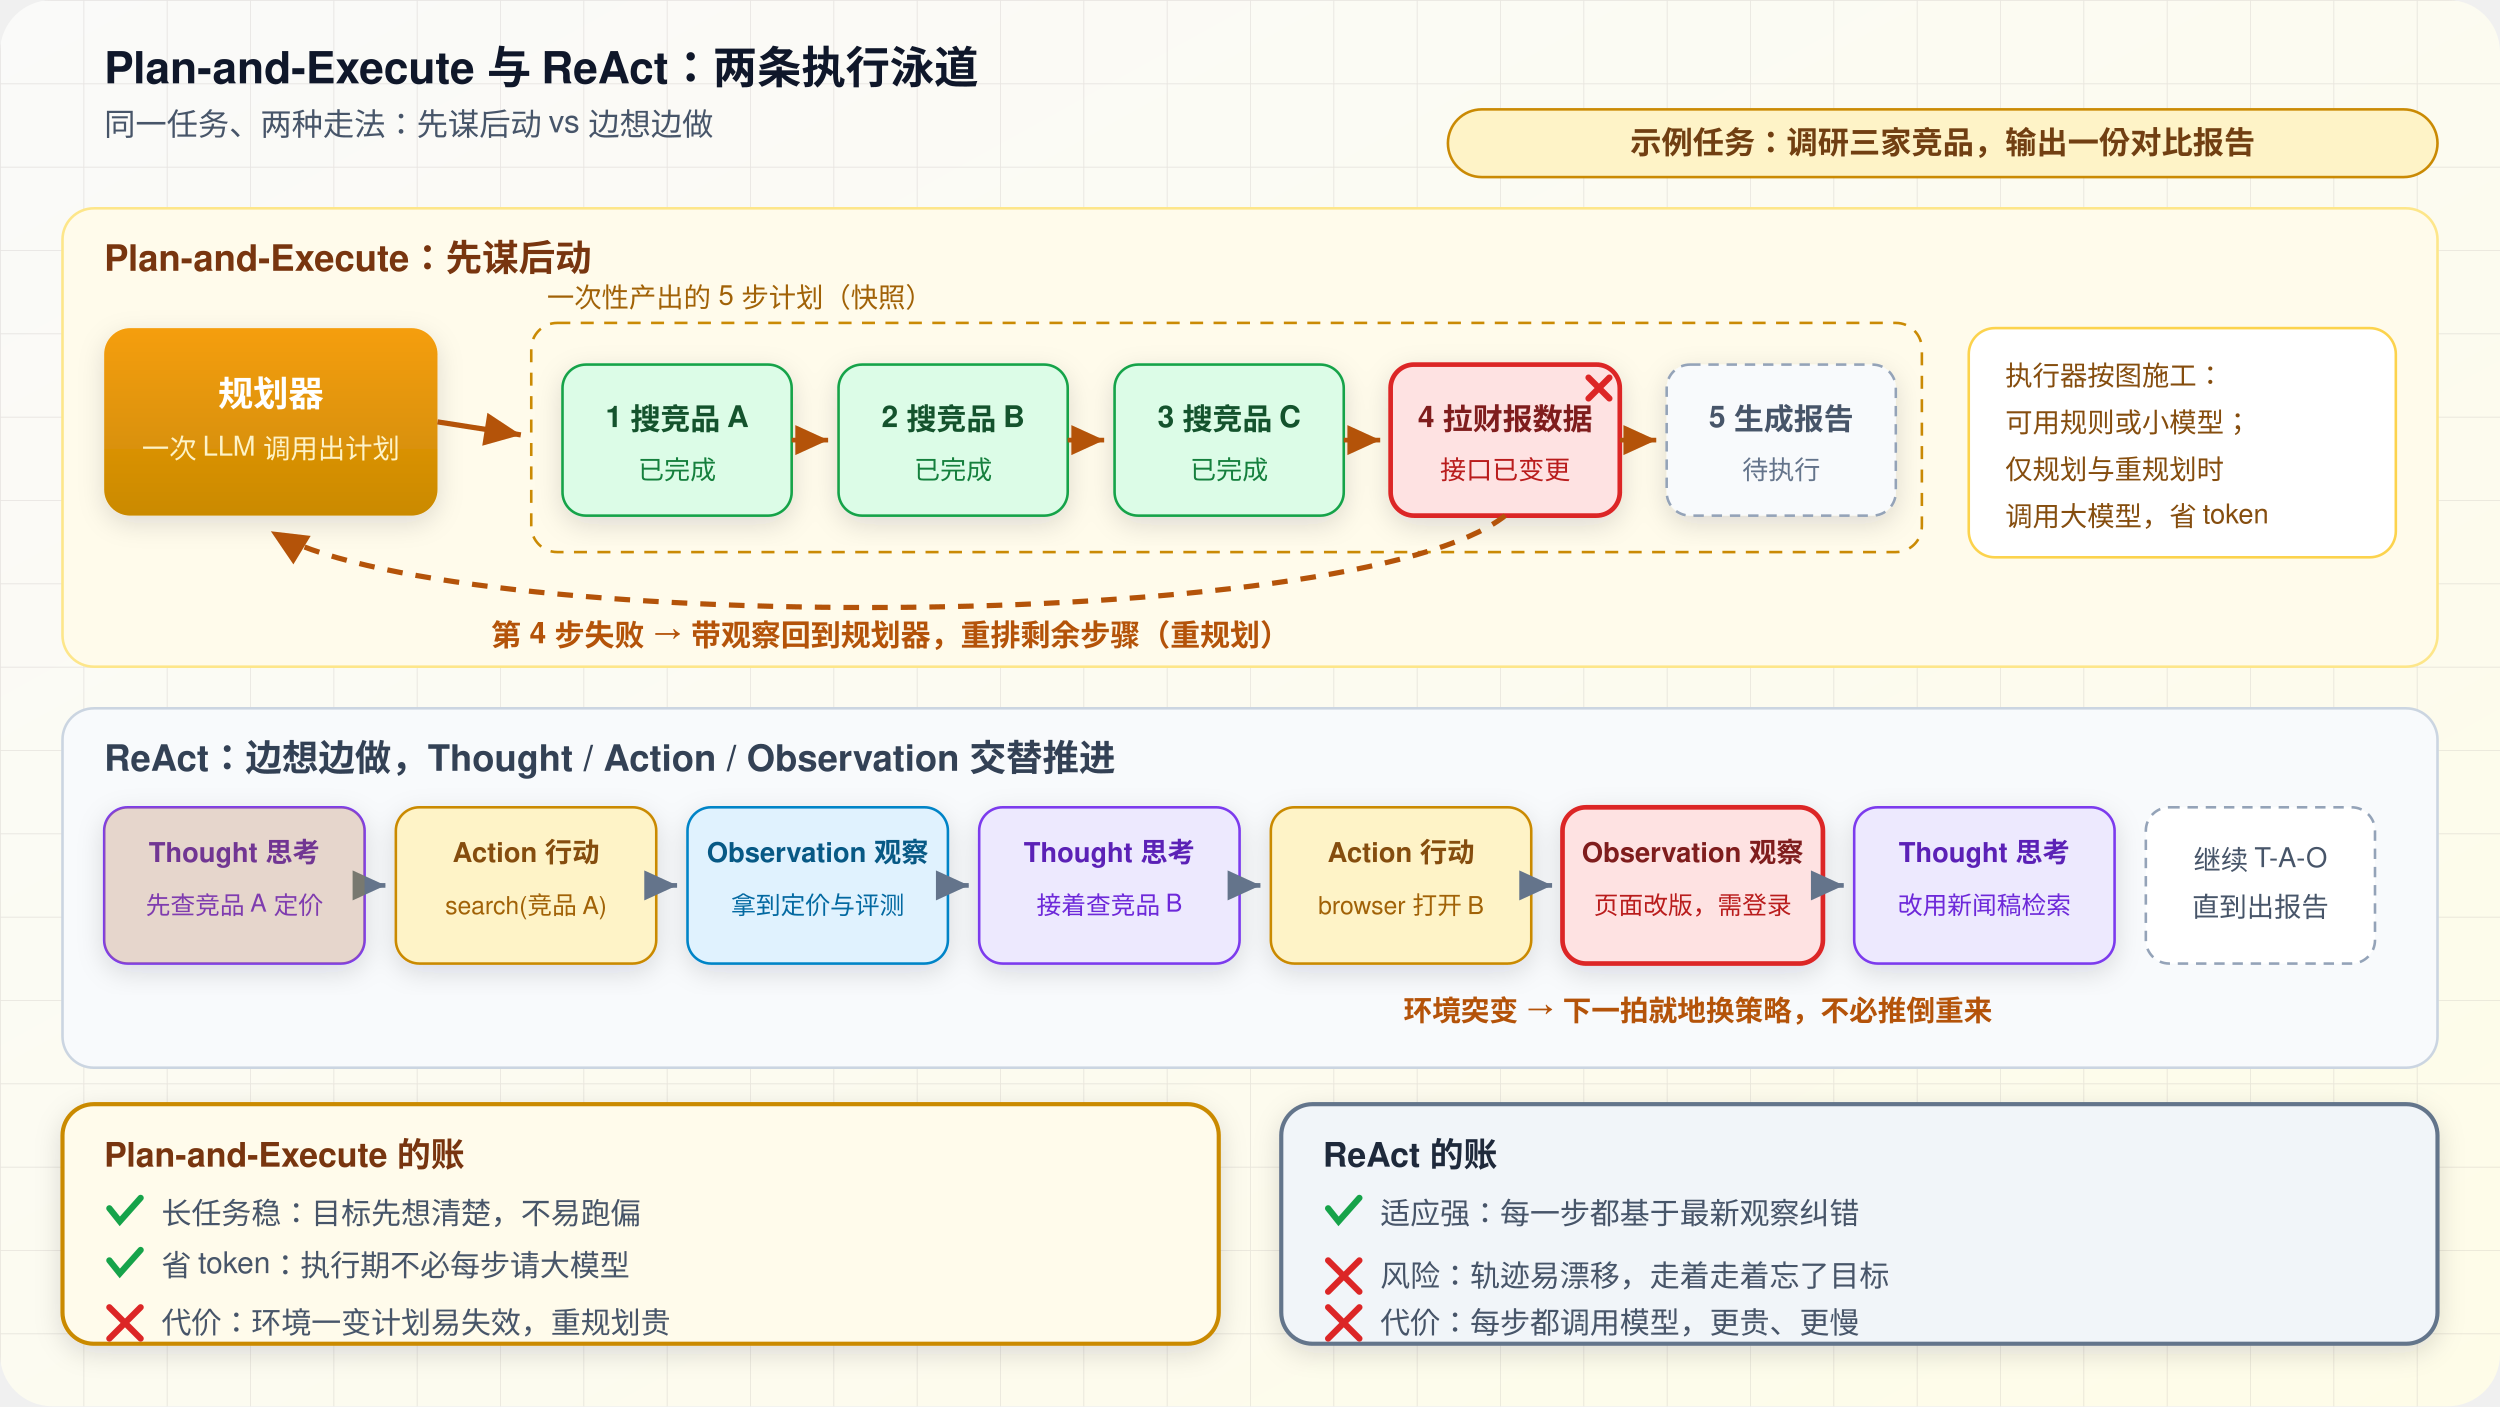
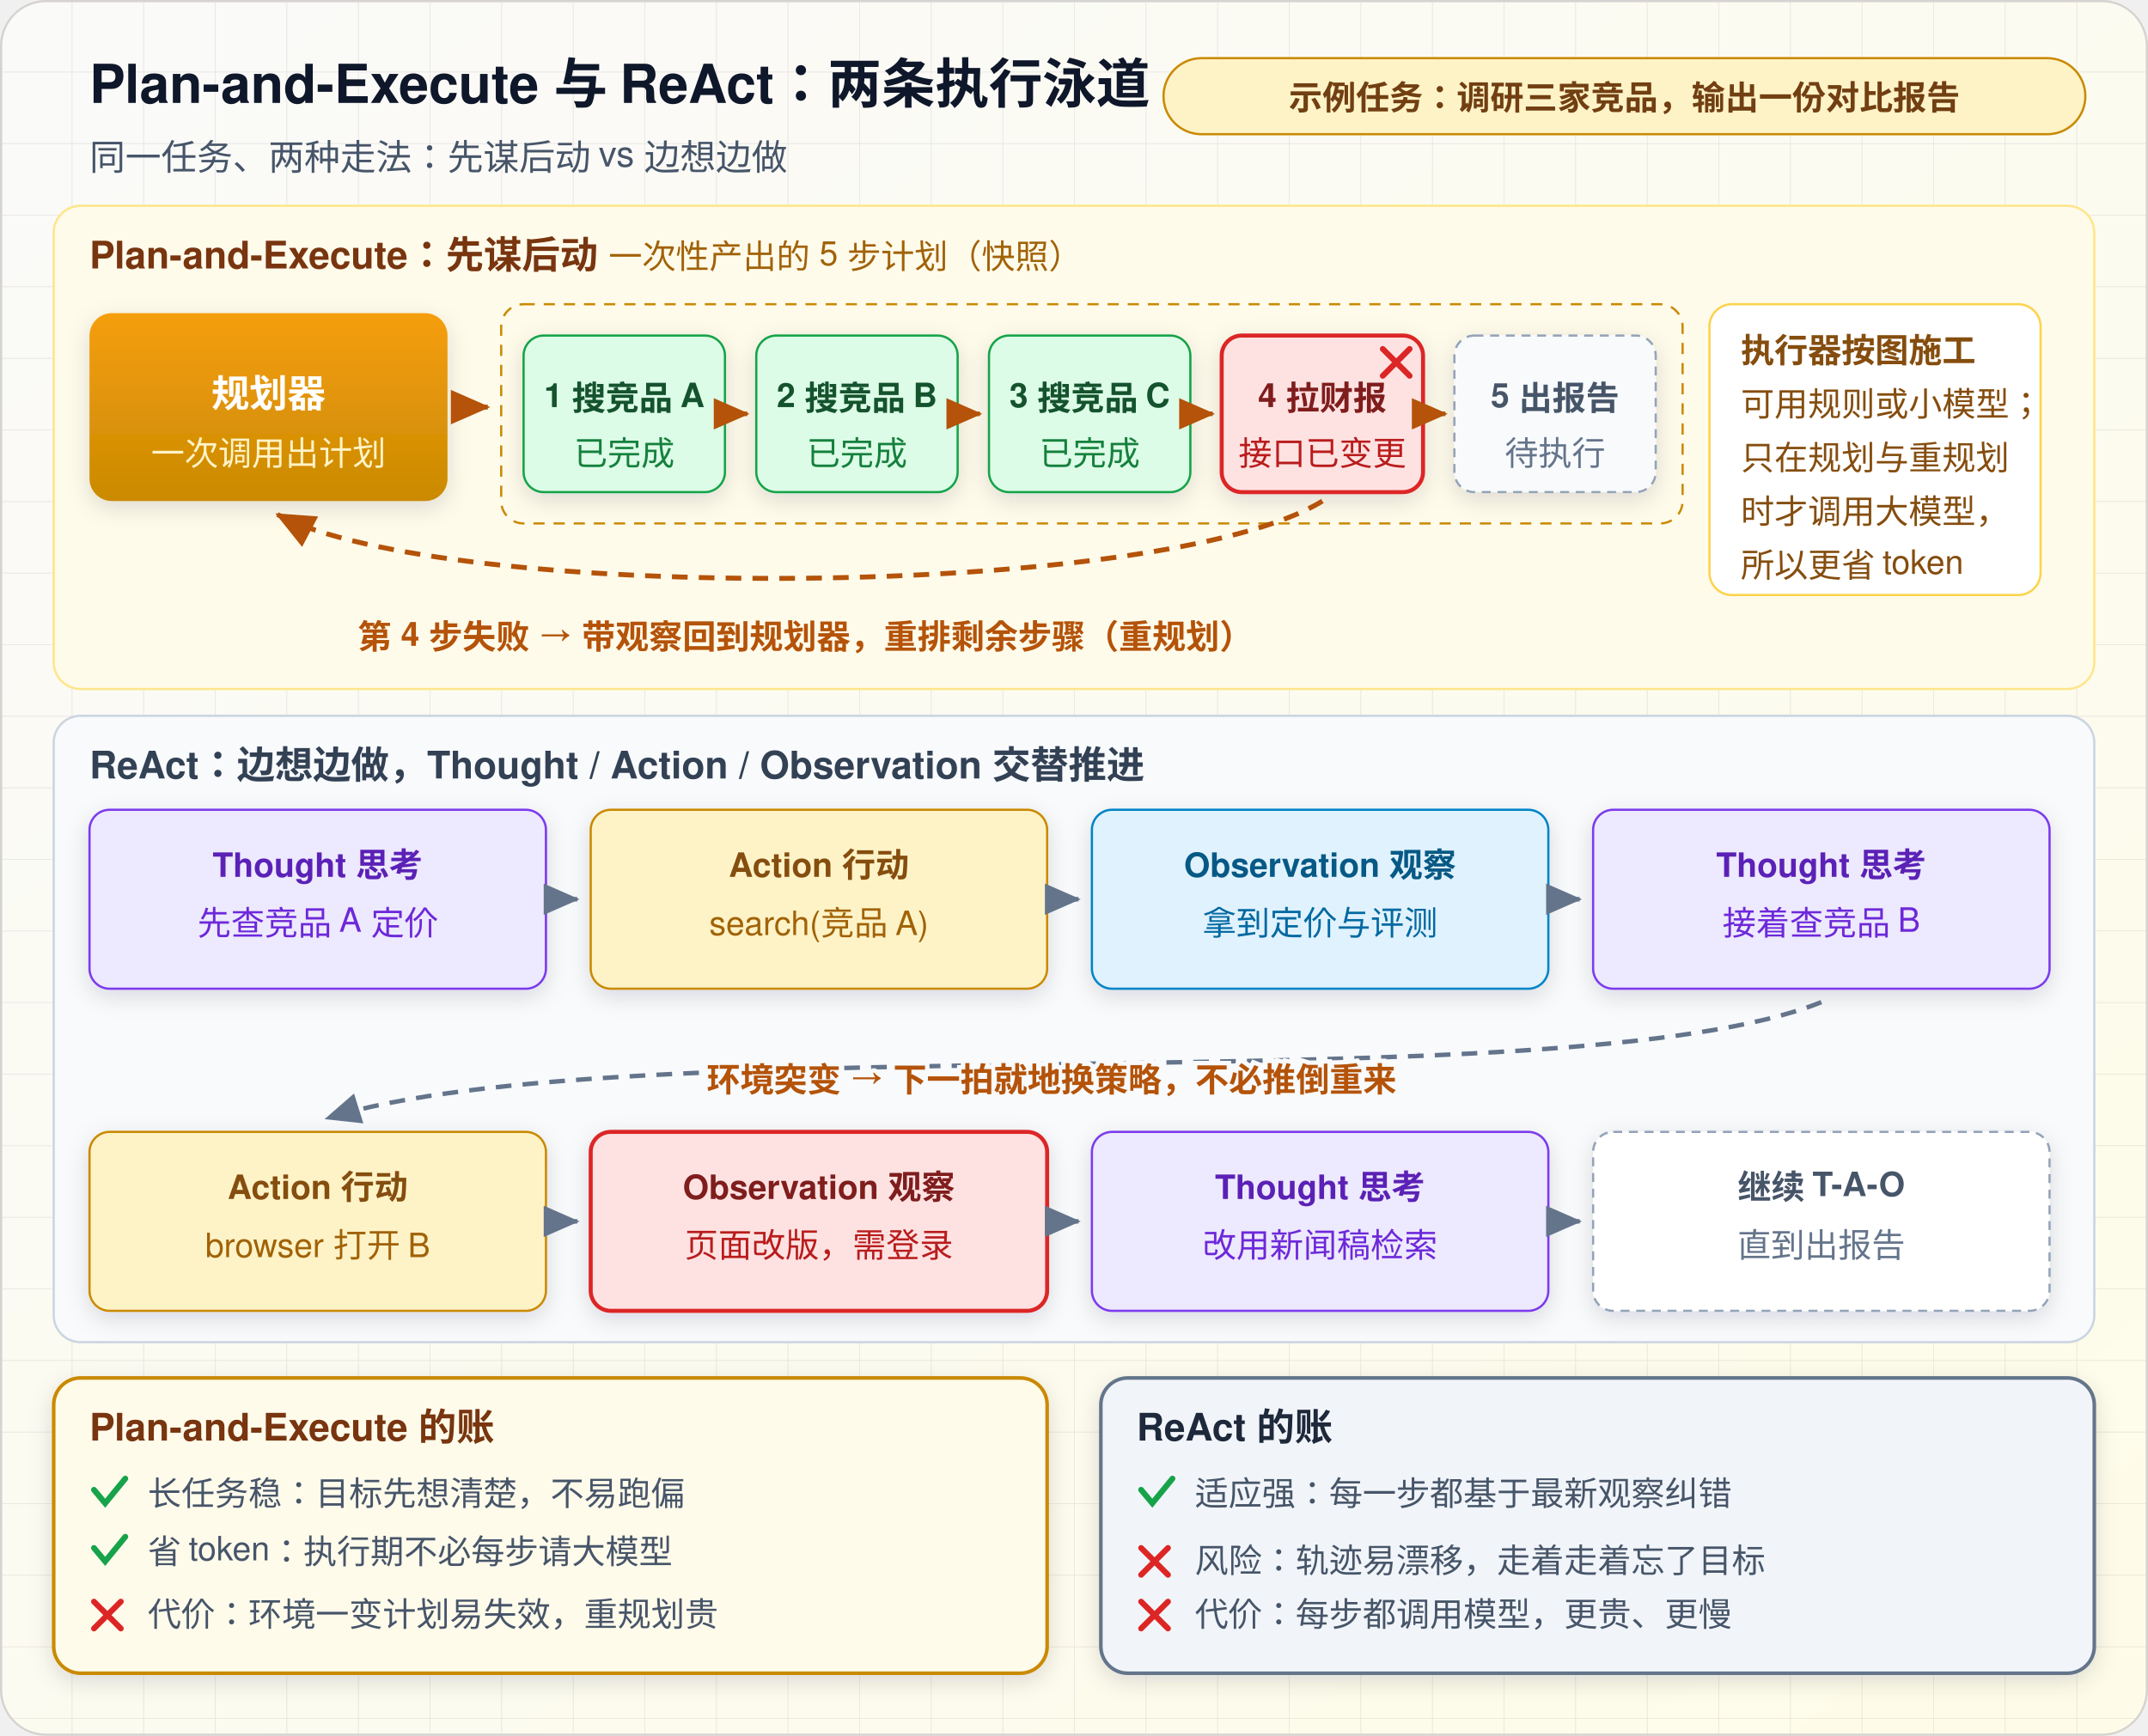
- <svg xmlns="http://www.w3.org/2000/svg" viewBox="0 0 960 540" width="960" height="540" font-family="-apple-system,Segoe UI,Helvetica,Arial,sans-serif" font-size="13" role="img" aria-label="Plan-and-Execute 与 ReAct 两种执行形态对比：上泳道一次产出五步计划并含重规划回跳，下泳道思考行动观察交替小步链，底部权衡条">
+ <svg xmlns="http://www.w3.org/2000/svg" viewBox="0 0 960 776" width="960" height="776" font-family="-apple-system,Segoe UI,Helvetica,Arial,sans-serif" font-size="15" role="img" aria-label="Plan-and-Execute 与 ReAct 两种执行形态对比：上泳道一次产出五步计划并含重规划回跳，下泳道思考行动观察交替小步链，底部权衡条">
  <defs>
    <linearGradient id="bg" x1="0" y1="0" x2="1" y2="1">
      <stop offset="0%" stop-color="#fafaf9" />
      <stop offset="100%" stop-color="#fefce8" />
    </linearGradient>
    <linearGradient id="gPlanner" x1="0" y1="0" x2="0" y2="1">
      <stop offset="0%" stop-color="#f59e0b" />
      <stop offset="100%" stop-color="#ca8a04" />
    </linearGradient>
    <filter id="sh" x="-20%" y="-20%" width="140%" height="140%">
      <feDropShadow dx="0" dy="3" stdDeviation="5" flood-color="#0f172a" flood-opacity="0.13" />
    </filter>
-     <marker id="arrAmber" markerWidth="10" markerHeight="10" refX="7" refY="3.2" orient="auto">
-       <path d="M0,0 L7,3.2 L0,6.4 z" fill="#b45309" />
+     <marker id="arrAmber" markerWidth="11" markerHeight="11" refX="7.5" refY="3.5" orient="auto">
+       <path d="M0,0 L8,3.5 L0,7 z" fill="#b45309" />
    </marker>
-     <marker id="arrSlate" markerWidth="10" markerHeight="10" refX="7" refY="3.2" orient="auto">
-       <path d="M0,0 L7,3.2 L0,6.4 z" fill="#64748b" />
+     <marker id="arrSlate" markerWidth="11" markerHeight="11" refX="7.5" refY="3.5" orient="auto">
+       <path d="M0,0 L8,3.5 L0,7 z" fill="#64748b" />
    </marker>
    <pattern id="grid" width="32" height="32" patternUnits="userSpaceOnUse">
      <path d="M32 0 L0 0 0 32" fill="none" stroke="#a8a29e" stroke-width="0.7" opacity="0.22" />
    </pattern>
  </defs>
-   <rect width="960" height="540" rx="20" fill="url(#bg)" />
-   <rect width="960" height="540" rx="20" fill="url(#grid)" />
-   <text x="40" y="32" font-size="17" font-weight="700" fill="#0f172a">Plan-and-Execute 与 ReAct：两条执行泳道</text>
-   <text x="40" y="52" font-size="12" fill="#475569">同一任务、两种走法：先谋后动 vs 边想边做</text>
-   <rect x="556" y="42" width="380" height="26" rx="13" fill="#fef3c7" stroke="#ca8a04" />
-   <text x="746" y="59" text-anchor="middle" font-size="12" font-weight="700" fill="#713f12">示例任务：调研三家竞品，输出一份对比报告</text>
+   <rect width="960" height="776" rx="20" fill="url(#bg)" />
+   <rect width="960" height="776" rx="20" fill="url(#grid)" />
+   <rect x="0.5" y="0.5" width="959" height="775" rx="20" fill="none" stroke="#d6d3d1" />
+   <text x="40" y="46" font-size="24" font-weight="700" fill="#0f172a">Plan-and-Execute 与 ReAct：两条执行泳道</text>
+   <text x="40" y="76" font-size="16" fill="#475569">同一任务、两种走法：先谋后动 vs 边想边做</text>
+   <rect x="520" y="26" width="412" height="34" rx="17" fill="#fef3c7" stroke="#ca8a04" />
+   <text x="726" y="49" text-anchor="middle" font-size="15" font-weight="700" fill="#713f12">示例任务：调研三家竞品，输出一份对比报告</text>
  <g>
-     <rect x="24" y="80" width="912" height="176" rx="12" fill="#fffbeb" stroke="#fde68a" />
-     <text x="40" y="104" font-size="14" font-weight="700" fill="#78350f">Plan-and-Execute：先谋后动</text>
-     <rect x="40" y="126" width="128" height="72" rx="10" fill="url(#gPlanner)" filter="url(#sh)" />
-     <text x="104" y="156" text-anchor="middle" font-size="13.5" font-weight="700" fill="#ffffff">规划器</text>
-     <text x="104" y="176" text-anchor="middle" font-size="10.5" fill="#fef3c7">一次 LLM 调用出计划</text>
-     <rect x="204" y="124" width="534" height="88" rx="10" fill="none" stroke="#ca8a04" stroke-dasharray="5 4" />
-     <text x="210" y="118" font-size="10.5" fill="#a16207">一次性产出的 5 步计划（快照）</text>
-     <path d="M168 162 L 200 167" stroke="#b45309" stroke-width="2" fill="none" marker-end="url(#arrAmber)" />
+     <rect x="24" y="92" width="912" height="216" rx="12" fill="#fffbeb" stroke="#fde68a" />
+     <text x="40" y="120" font-size="17" font-weight="700" fill="#78350f">Plan-and-Execute：先谋后动</text>
+     <rect x="40" y="140" width="160" height="84" rx="10" fill="url(#gPlanner)" filter="url(#sh)" />
+     <text x="120" y="182" text-anchor="middle" font-size="17" font-weight="700" fill="#ffffff">规划器</text>
+     <text x="120" y="208" text-anchor="middle" font-size="15" fill="#fef3c7">一次调用出计划</text>
+     <rect x="224" y="136" width="528" height="98" rx="10" fill="none" stroke="#ca8a04" stroke-dasharray="5 4" />
+     <text x="272" y="120" font-size="15" fill="#a16207">一次性产出的 5 步计划（快照）</text>
+     <path d="M204 182 L 218 182" stroke="#b45309" stroke-width="2.2" fill="none" marker-end="url(#arrAmber)" />
    <g filter="url(#sh)">
-       <rect x="216" y="140" width="88" height="58" rx="9" fill="#dcfce7" stroke="#16a34a" />
-       <rect x="322" y="140" width="88" height="58" rx="9" fill="#dcfce7" stroke="#16a34a" />
-       <rect x="428" y="140" width="88" height="58" rx="9" fill="#dcfce7" stroke="#16a34a" />
-       <rect x="534" y="140" width="88" height="58" rx="9" fill="#fee2e2" stroke="#dc2626" stroke-width="1.8" />
-       <rect x="640" y="140" width="88" height="58" rx="9" fill="#f8fafc" stroke="#94a3b8" stroke-dasharray="4 3" />
+       <rect x="234" y="150" width="90" height="70" rx="9" fill="#dcfce7" stroke="#16a34a" />
+       <rect x="338" y="150" width="90" height="70" rx="9" fill="#dcfce7" stroke="#16a34a" />
+       <rect x="442" y="150" width="90" height="70" rx="9" fill="#dcfce7" stroke="#16a34a" />
+       <rect x="546" y="150" width="90" height="70" rx="9" fill="#fee2e2" stroke="#dc2626" stroke-width="1.8" />
+       <rect x="650" y="150" width="90" height="70" rx="9" fill="#f8fafc" stroke="#94a3b8" stroke-dasharray="4 3" />
    </g>
-     <g stroke="#b45309" stroke-width="1.8" fill="none">
-       <path d="M304 169 L 318 169" marker-end="url(#arrAmber)" />
-       <path d="M410 169 L 424 169" marker-end="url(#arrAmber)" />
-       <path d="M516 169 L 530 169" marker-end="url(#arrAmber)" />
-       <path d="M622 169 L 636 169" marker-end="url(#arrAmber)" />
+     <g stroke="#b45309" stroke-width="2" fill="none">
+       <path d="M326 185 L 334 185" marker-end="url(#arrAmber)" />
+       <path d="M430 185 L 438 185" marker-end="url(#arrAmber)" />
+       <path d="M534 185 L 542 185" marker-end="url(#arrAmber)" />
+       <path d="M638 185 L 646 185" marker-end="url(#arrAmber)" />
    </g>
    <g text-anchor="middle">
-       <text x="260" y="164" font-size="11.5" font-weight="700" fill="#14532d">1 搜竞品 A</text>
-       <text x="260" y="184" font-size="10" fill="#15803d">已完成</text>
-       <text x="366" y="164" font-size="11.5" font-weight="700" fill="#14532d">2 搜竞品 B</text>
-       <text x="366" y="184" font-size="10" fill="#15803d">已完成</text>
-       <text x="472" y="164" font-size="11.5" font-weight="700" fill="#14532d">3 搜竞品 C</text>
-       <text x="472" y="184" font-size="10" fill="#15803d">已完成</text>
-       <text x="578" y="164" font-size="11.5" font-weight="700" fill="#7f1d1d">4 拉财报数据</text>
-       <text x="578" y="184" font-size="10" fill="#b91c1c">接口已变更</text>
-       <text x="684" y="164" font-size="11.5" font-weight="700" fill="#475569">5 生成报告</text>
-       <text x="684" y="184" font-size="10" fill="#64748b">待执行</text>
+       <text x="279" y="182" font-size="15" font-weight="700" fill="#14532d">1 搜竞品 A</text>
+       <text x="279" y="208" font-size="15" fill="#15803d">已完成</text>
+       <text x="383" y="182" font-size="15" font-weight="700" fill="#14532d">2 搜竞品 B</text>
+       <text x="383" y="208" font-size="15" fill="#15803d">已完成</text>
+       <text x="487" y="182" font-size="15" font-weight="700" fill="#14532d">3 搜竞品 C</text>
+       <text x="487" y="208" font-size="15" fill="#15803d">已完成</text>
+       <text x="591" y="182" font-size="15" font-weight="700" fill="#7f1d1d">4 拉财报</text>
+       <text x="591" y="208" font-size="15" fill="#b91c1c">接口已变更</text>
+       <text x="695" y="182" font-size="15" font-weight="700" fill="#475569">5 出报告</text>
+       <text x="695" y="208" font-size="15" fill="#64748b">待执行</text>
    </g>
-     <path d="M610 145 L 618 153 M618 145 L 610 153" stroke="#dc2626" stroke-width="2.4" fill="none" stroke-linecap="round" />
-     <path d="M578 198 C 520 244, 170 244, 104 204" fill="none" stroke="#b45309" stroke-width="2" stroke-dasharray="6 5" marker-end="url(#arrAmber)">
-       <animate attributeName="stroke-dashoffset" from="0" to="-22" dur="2.4s" repeatCount="indefinite" />
+     <path d="M618 156 L 630 168 M630 156 L 618 168" stroke="#dc2626" stroke-width="2.6" fill="none" stroke-linecap="round" />
+     <path d="M591 224 C 520 268, 200 270, 124 230" fill="none" stroke="#b45309" stroke-width="2.2" stroke-dasharray="7 5" marker-end="url(#arrAmber)">
+       <animate attributeName="stroke-dashoffset" from="0" to="-24" dur="2.4s" repeatCount="indefinite" />
    </path>
-     <text x="342" y="248" text-anchor="middle" font-size="11.5" font-weight="700" fill="#b45309">第 4 步失败 → 带观察回到规划器，重排剩余步骤（重规划）</text>
-     <rect x="756" y="126" width="164" height="88" rx="10" fill="#ffffff" stroke="#fcd34d" />
-     <g font-size="10.5" fill="#854d0e">
-       <text x="770" y="148">执行器按图施工：</text>
-       <text x="770" y="166">可用规则或小模型；</text>
-       <text x="770" y="184">仅规划与重规划时</text>
-       <text x="770" y="202">调用大模型，省 token</text>
+     <text x="360" y="290" text-anchor="middle" font-size="15" font-weight="700" fill="#b45309">第 4 步失败 → 带观察回到规划器，重排剩余步骤（重规划）</text>
+     <rect x="764" y="136" width="148" height="130" rx="10" fill="#ffffff" stroke="#fcd34d" />
+     <g font-size="15" fill="#854d0e">
+       <text x="778" y="162" font-weight="700">执行器按图施工</text>
+       <text x="778" y="186">可用规则或小模型；</text>
+       <text x="778" y="210">只在规划与重规划</text>
+       <text x="778" y="234">时才调用大模型，</text>
+       <text x="778" y="258">所以更省 token</text>
    </g>
  </g>
  <g>
-     <rect x="24" y="272" width="912" height="138" rx="12" fill="#f8fafc" stroke="#cbd5e1" />
-     <text x="40" y="296" font-size="14" font-weight="700" fill="#334155">ReAct：边想边做，Thought / Action / Observation 交替推进</text>
+     <rect x="24" y="320" width="912" height="280" rx="12" fill="#f8fafc" stroke="#cbd5e1" />
+     <text x="40" y="348" font-size="17" font-weight="700" fill="#334155">ReAct：边想边做，Thought / Action / Observation 交替推进</text>
    <g filter="url(#sh)">
-       <rect x="40" y="310" width="100" height="60" rx="9" fill="#ede9fe" stroke="#7c3aed" />
-       <rect x="152" y="310" width="100" height="60" rx="9" fill="#fef3c7" stroke="#ca8a04" />
-       <rect x="264" y="310" width="100" height="60" rx="9" fill="#e0f2fe" stroke="#0284c7" />
-       <rect x="376" y="310" width="100" height="60" rx="9" fill="#ede9fe" stroke="#7c3aed" />
-       <rect x="488" y="310" width="100" height="60" rx="9" fill="#fef3c7" stroke="#ca8a04" />
-       <rect x="600" y="310" width="100" height="60" rx="9" fill="#fee2e2" stroke="#dc2626" stroke-width="1.8" />
-       <rect x="712" y="310" width="100" height="60" rx="9" fill="#ede9fe" stroke="#7c3aed" />
+       <rect x="40" y="362" width="204" height="80" rx="9" fill="#ede9fe" stroke="#7c3aed" />
+       <rect x="264" y="362" width="204" height="80" rx="9" fill="#fef3c7" stroke="#ca8a04" />
+       <rect x="488" y="362" width="204" height="80" rx="9" fill="#e0f2fe" stroke="#0284c7" />
+       <rect x="712" y="362" width="204" height="80" rx="9" fill="#ede9fe" stroke="#7c3aed" />
+       <rect x="40" y="506" width="204" height="80" rx="9" fill="#fef3c7" stroke="#ca8a04" />
+       <rect x="264" y="506" width="204" height="80" rx="9" fill="#fee2e2" stroke="#dc2626" stroke-width="1.8" />
+       <rect x="488" y="506" width="204" height="80" rx="9" fill="#ede9fe" stroke="#7c3aed" />
+       <rect x="712" y="506" width="204" height="80" rx="9" fill="#ffffff" stroke="#94a3b8" stroke-dasharray="4 3" />
    </g>
-     <g stroke="#64748b" stroke-width="1.8" fill="none">
-       <path d="M140 340 L 148 340" marker-end="url(#arrSlate)" />
-       <path d="M252 340 L 260 340" marker-end="url(#arrSlate)" />
-       <path d="M364 340 L 372 340" marker-end="url(#arrSlate)" />
-       <path d="M476 340 L 484 340" marker-end="url(#arrSlate)" />
-       <path d="M588 340 L 596 340" marker-end="url(#arrSlate)" />
-       <path d="M700 340 L 708 340" marker-end="url(#arrSlate)" />
+     <g stroke="#64748b" stroke-width="2" fill="none">
+       <path d="M246 402 L 258 402" marker-end="url(#arrSlate)" />
+       <path d="M470 402 L 482 402" marker-end="url(#arrSlate)" />
+       <path d="M694 402 L 706 402" marker-end="url(#arrSlate)" />
+       <path d="M246 546 L 258 546" marker-end="url(#arrSlate)" />
+       <path d="M470 546 L 482 546" marker-end="url(#arrSlate)" />
+       <path d="M694 546 L 706 546" marker-end="url(#arrSlate)" />
    </g>
+     <path d="M814 448 C 700 494, 280 458, 146 500" fill="none" stroke="#64748b" stroke-width="2" stroke-dasharray="7 5" marker-end="url(#arrSlate)">
+       <animate attributeName="stroke-dashoffset" from="0" to="-24" dur="3s" repeatCount="indefinite" />
+     </path>
+     <text x="470" y="488" text-anchor="middle" font-size="15" font-weight="700" fill="#b45309" stroke="#f8fafc" stroke-width="4" paint-order="stroke">环境突变 → 下一拍就地换策略，不必推倒重来</text>
    <g text-anchor="middle">
-       <text x="90" y="331" font-size="10.5" font-weight="700" fill="#5b21b6">Thought 思考</text>
-       <text x="90" y="351" font-size="9.5" fill="#6d28d9">先查竞品 A 定价</text>
-       <text x="202" y="331" font-size="10.5" font-weight="700" fill="#854d0e">Action 行动</text>
-       <text x="202" y="351" font-size="9.5" fill="#a16207">search(竞品 A)</text>
-       <text x="314" y="331" font-size="10.5" font-weight="700" fill="#075985">Observation 观察</text>
-       <text x="314" y="351" font-size="9.5" fill="#0369a1">拿到定价与评测</text>
-       <text x="426" y="331" font-size="10.5" font-weight="700" fill="#5b21b6">Thought 思考</text>
-       <text x="426" y="351" font-size="9.5" fill="#6d28d9">接着查竞品 B</text>
-       <text x="538" y="331" font-size="10.5" font-weight="700" fill="#854d0e">Action 行动</text>
-       <text x="538" y="351" font-size="9.5" fill="#a16207">browser 打开 B</text>
-       <text x="650" y="331" font-size="10.5" font-weight="700" fill="#7f1d1d">Observation 观察</text>
-       <text x="650" y="351" font-size="9.5" fill="#b91c1c">页面改版，需登录</text>
-       <text x="762" y="331" font-size="10.5" font-weight="700" fill="#5b21b6">Thought 思考</text>
-       <text x="762" y="351" font-size="9.5" fill="#6d28d9">改用新闻稿检索</text>
+       <text x="142" y="392" font-size="15" font-weight="700" fill="#5b21b6">Thought 思考</text>
+       <text x="142" y="418" font-size="15" fill="#6d28d9">先查竞品 A 定价</text>
+       <text x="366" y="392" font-size="15" font-weight="700" fill="#854d0e">Action 行动</text>
+       <text x="366" y="418" font-size="15" fill="#a16207">search(竞品 A)</text>
+       <text x="590" y="392" font-size="15" font-weight="700" fill="#075985">Observation 观察</text>
+       <text x="590" y="418" font-size="15" fill="#0369a1">拿到定价与评测</text>
+       <text x="814" y="392" font-size="15" font-weight="700" fill="#5b21b6">Thought 思考</text>
+       <text x="814" y="418" font-size="15" fill="#6d28d9">接着查竞品 B</text>
+       <text x="142" y="536" font-size="15" font-weight="700" fill="#854d0e">Action 行动</text>
+       <text x="142" y="562" font-size="15" fill="#a16207">browser 打开 B</text>
+       <text x="366" y="536" font-size="15" font-weight="700" fill="#7f1d1d">Observation 观察</text>
+       <text x="366" y="562" font-size="15" fill="#b91c1c">页面改版，需登录</text>
+       <text x="590" y="536" font-size="15" font-weight="700" fill="#5b21b6">Thought 思考</text>
+       <text x="590" y="562" font-size="15" fill="#6d28d9">改用新闻稿检索</text>
+       <text x="814" y="536" font-size="15" font-weight="700" fill="#475569">继续 T-A-O</text>
+       <text x="814" y="562" font-size="15" fill="#64748b">直到出报告</text>
    </g>
-     <rect x="824" y="310" width="88" height="60" rx="9" fill="#ffffff" stroke="#94a3b8" stroke-dasharray="4 3" />
-     <text x="868" y="334" text-anchor="middle" font-size="10.5" fill="#475569">继续 T-A-O</text>
-     <text x="868" y="352" text-anchor="middle" font-size="10.5" fill="#475569">直到出报告</text>
-     <text x="652" y="392" text-anchor="middle" font-size="11" font-weight="700" fill="#b45309">环境突变 → 下一拍就地换策略，不必推倒重来</text>
-     <rect x="40" y="310" width="100" height="60" rx="9" fill="#ca8a04" opacity="0.2">
-       <animate attributeName="x" values="40;152;264;376;488;600;712" calcMode="discrete" dur="3.5s" repeatCount="indefinite" />
-       <animate attributeName="opacity" values="0.2;0.2;0" keyTimes="0;0.9;1" dur="3.5s" repeatCount="indefinite" />
+     <rect x="264" y="506" width="204" height="80" rx="9" fill="#ef4444" opacity="0">
+       <animate attributeName="opacity" values="0;0.18;0" keyTimes="0;0.45;1" dur="3.2s" repeatCount="indefinite" />
    </rect>
  </g>
  <g>
-     <rect x="24" y="424" width="444" height="92" rx="12" fill="#fffbeb" stroke="#ca8a04" stroke-width="1.6" filter="url(#sh)" />
-     <text x="40" y="448" font-size="13" font-weight="700" fill="#78350f">Plan-and-Execute 的账</text>
-     <path d="M42 464 L46 469 L54 460" fill="none" stroke="#16a34a" stroke-width="2.4" stroke-linecap="round" />
-     <text x="62" y="470" font-size="11.5" fill="#475569">长任务稳：目标先想清楚，不易跑偏</text>
-     <path d="M42 484 L46 489 L54 480" fill="none" stroke="#16a34a" stroke-width="2.4" stroke-linecap="round" />
-     <text x="62" y="490" font-size="11.5" fill="#475569">省 token：执行期不必每步请大模型</text>
-     <path d="M42 502 L54 514 M54 502 L42 514" stroke="#dc2626" stroke-width="2.4" stroke-linecap="round" />
-     <text x="62" y="512" font-size="11.5" fill="#475569">代价：环境一变计划易失效，重规划贵</text>
-     <rect x="492" y="424" width="444" height="92" rx="12" fill="#f1f5f9" stroke="#64748b" stroke-width="1.6" filter="url(#sh)" />
-     <text x="508" y="448" font-size="13" font-weight="700" fill="#1e293b">ReAct 的账</text>
-     <path d="M510 464 L514 469 L522 460" fill="none" stroke="#16a34a" stroke-width="2.4" stroke-linecap="round" />
-     <text x="530" y="470" font-size="11.5" fill="#475569">适应强：每一步都基于最新观察纠错</text>
-     <path d="M510 502 L522 514 M522 502 L510 514" stroke="#dc2626" stroke-width="2.4" stroke-linecap="round" />
-     <text x="530" y="512" font-size="11.5" fill="#475569">代价：每步都调用模型，更贵、更慢</text>
-     <path d="M510 484 L522 496 M522 484 L510 496" stroke="#dc2626" stroke-width="2.4" stroke-linecap="round" />
-     <text x="530" y="494" font-size="11.5" fill="#475569">风险：轨迹易漂移，走着走着忘了目标</text>
+     <rect x="24" y="616" width="444" height="132" rx="12" fill="#fffbeb" stroke="#ca8a04" stroke-width="1.6" filter="url(#sh)" />
+     <text x="40" y="644" font-size="17" font-weight="700" fill="#78350f">Plan-and-Execute 的账</text>
+     <path d="M42 666 L47 672 L56 661" fill="none" stroke="#16a34a" stroke-width="2.6" stroke-linecap="round" />
+     <text x="66" y="673" font-size="15" fill="#475569">长任务稳：目标先想清楚，不易跑偏</text>
+     <path d="M42 692 L47 698 L56 687" fill="none" stroke="#16a34a" stroke-width="2.6" stroke-linecap="round" />
+     <text x="66" y="699" font-size="15" fill="#475569">省 token：执行期不必每步请大模型</text>
+     <path d="M42 716 L54 728 M54 716 L42 728" stroke="#dc2626" stroke-width="2.6" stroke-linecap="round" />
+     <text x="66" y="727" font-size="15" fill="#475569">代价：环境一变计划易失效，重规划贵</text>
+     <rect x="492" y="616" width="444" height="132" rx="12" fill="#f1f5f9" stroke="#64748b" stroke-width="1.6" filter="url(#sh)" />
+     <text x="508" y="644" font-size="17" font-weight="700" fill="#1e293b">ReAct 的账</text>
+     <path d="M510 666 L515 672 L524 661" fill="none" stroke="#16a34a" stroke-width="2.6" stroke-linecap="round" />
+     <text x="534" y="673" font-size="15" fill="#475569">适应强：每一步都基于最新观察纠错</text>
+     <path d="M510 692 L522 704 M522 692 L510 704" stroke="#dc2626" stroke-width="2.6" stroke-linecap="round" />
+     <text x="534" y="703" font-size="15" fill="#475569">风险：轨迹易漂移，走着走着忘了目标</text>
+     <path d="M510 716 L522 728 M522 716 L510 728" stroke="#dc2626" stroke-width="2.6" stroke-linecap="round" />
+     <text x="534" y="727" font-size="15" fill="#475569">代价：每步都调用模型，更贵、更慢</text>
  </g>
</svg>
